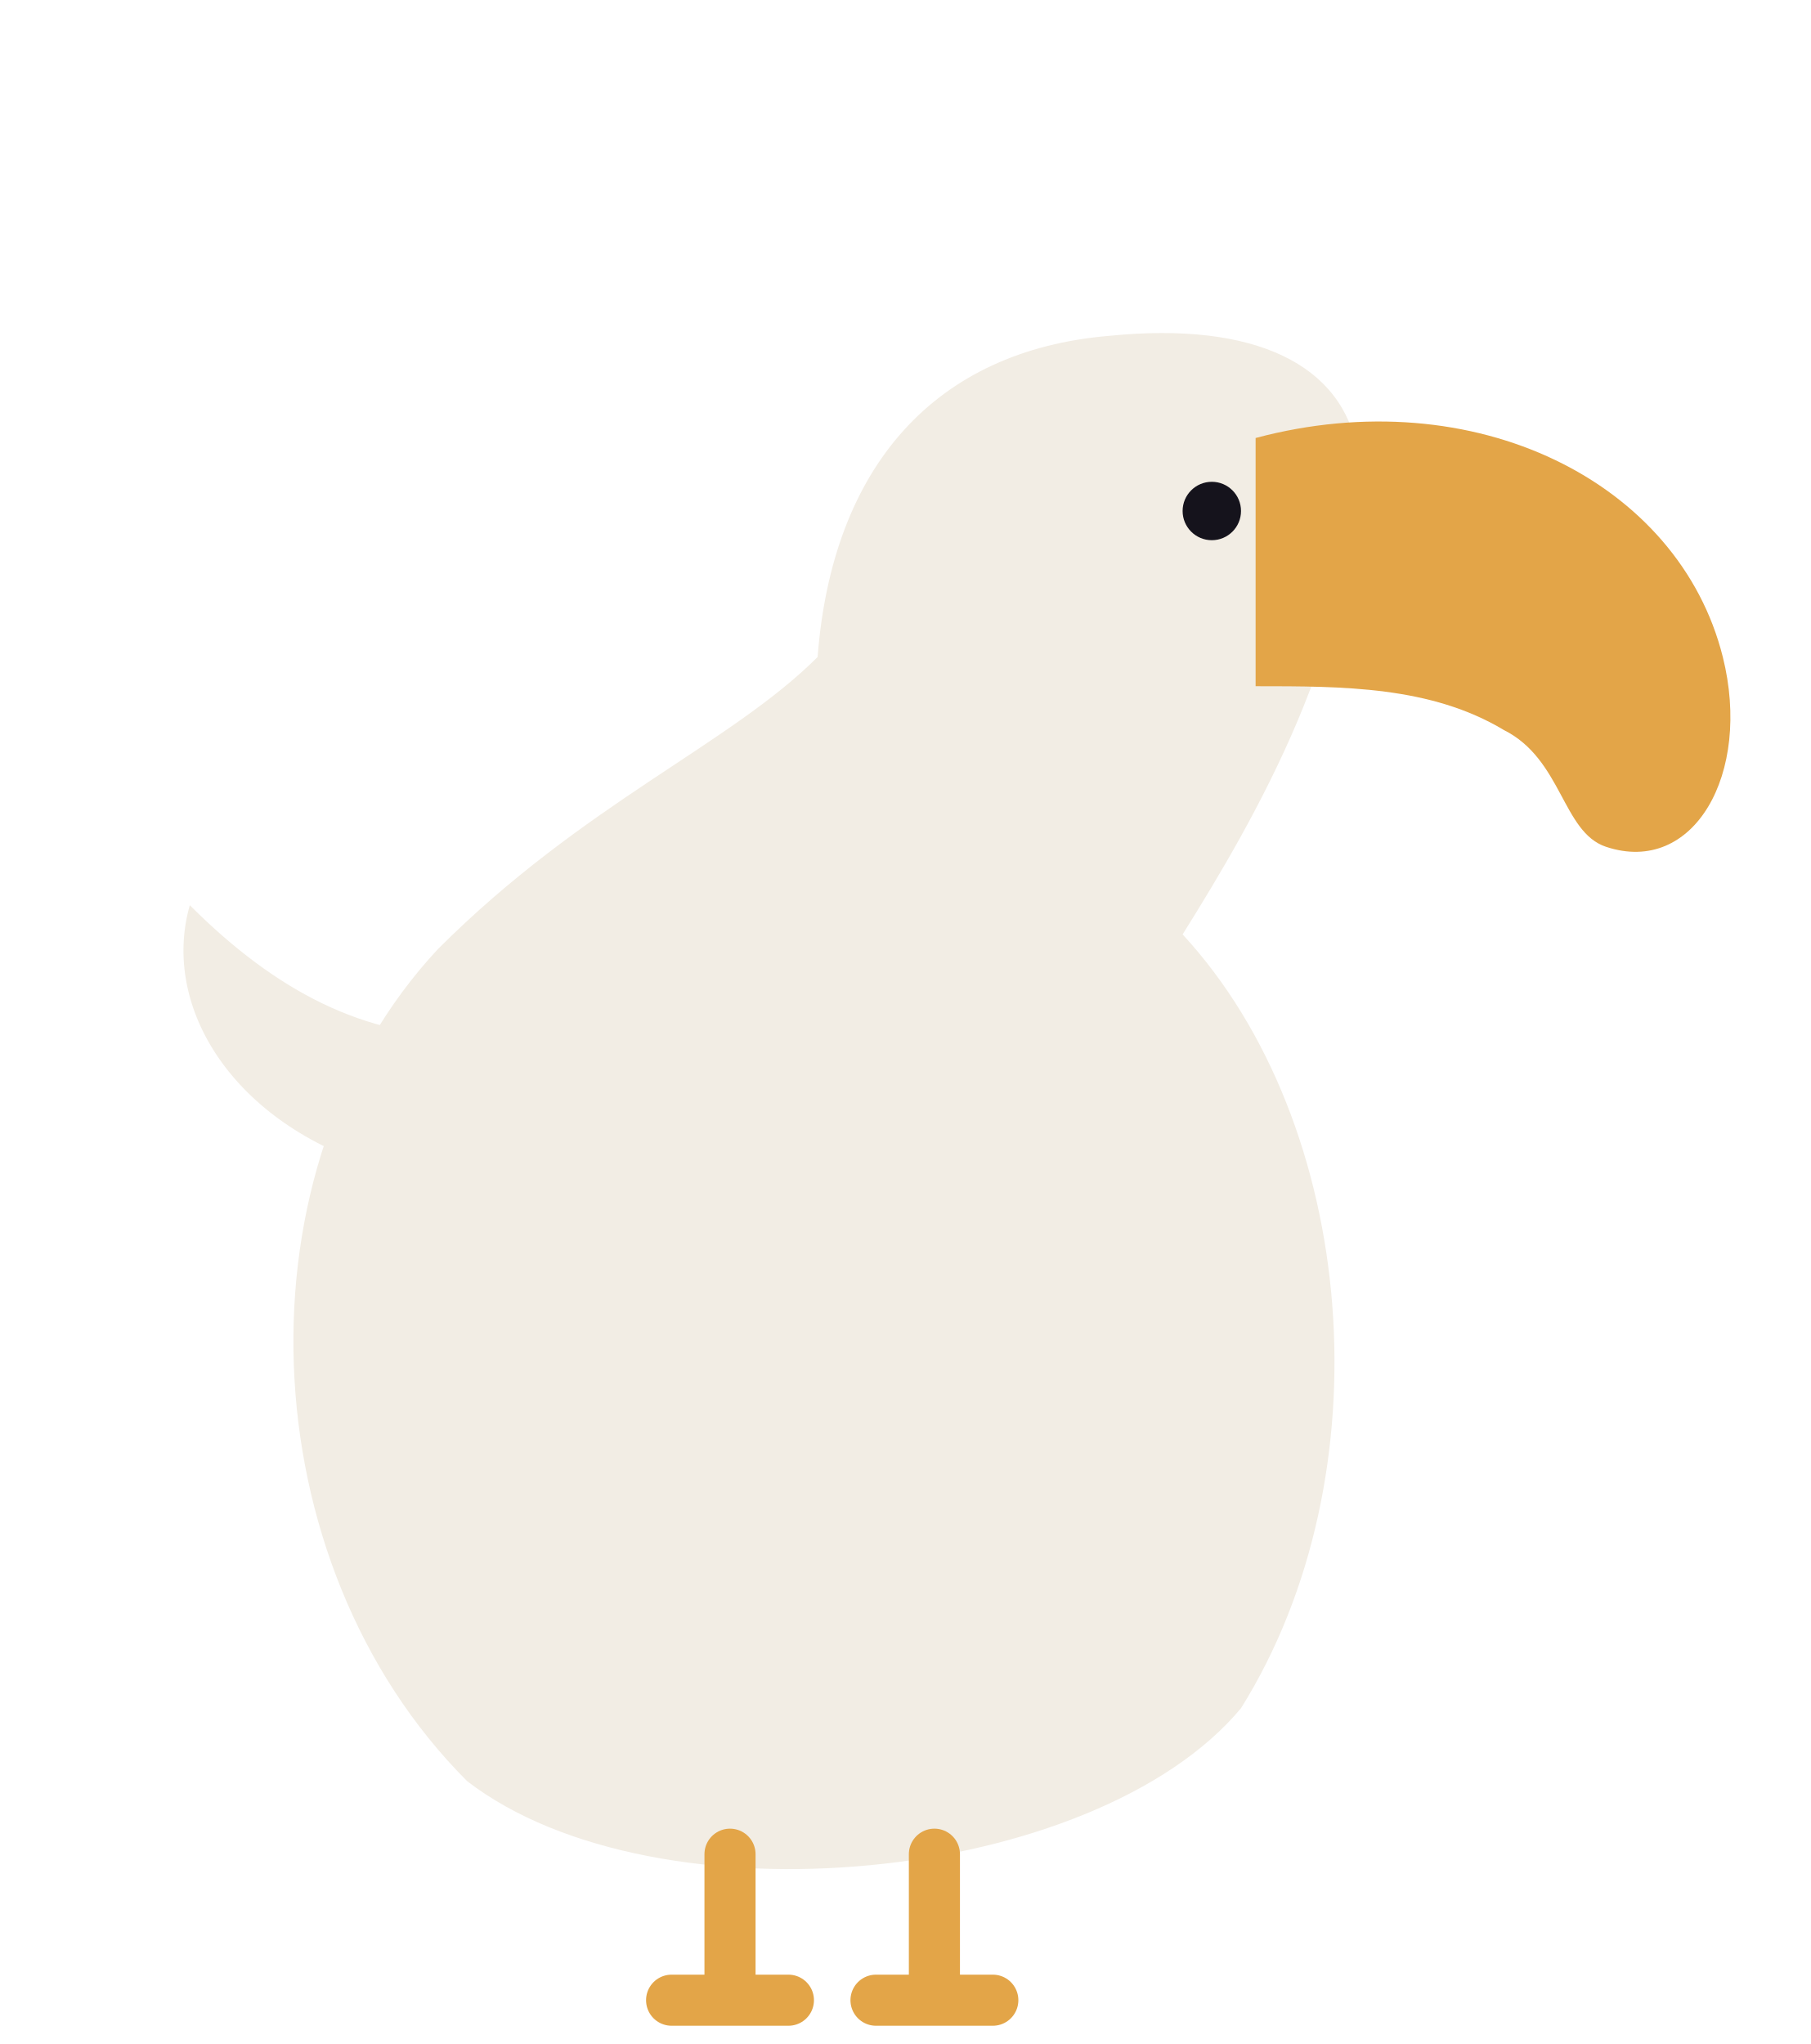
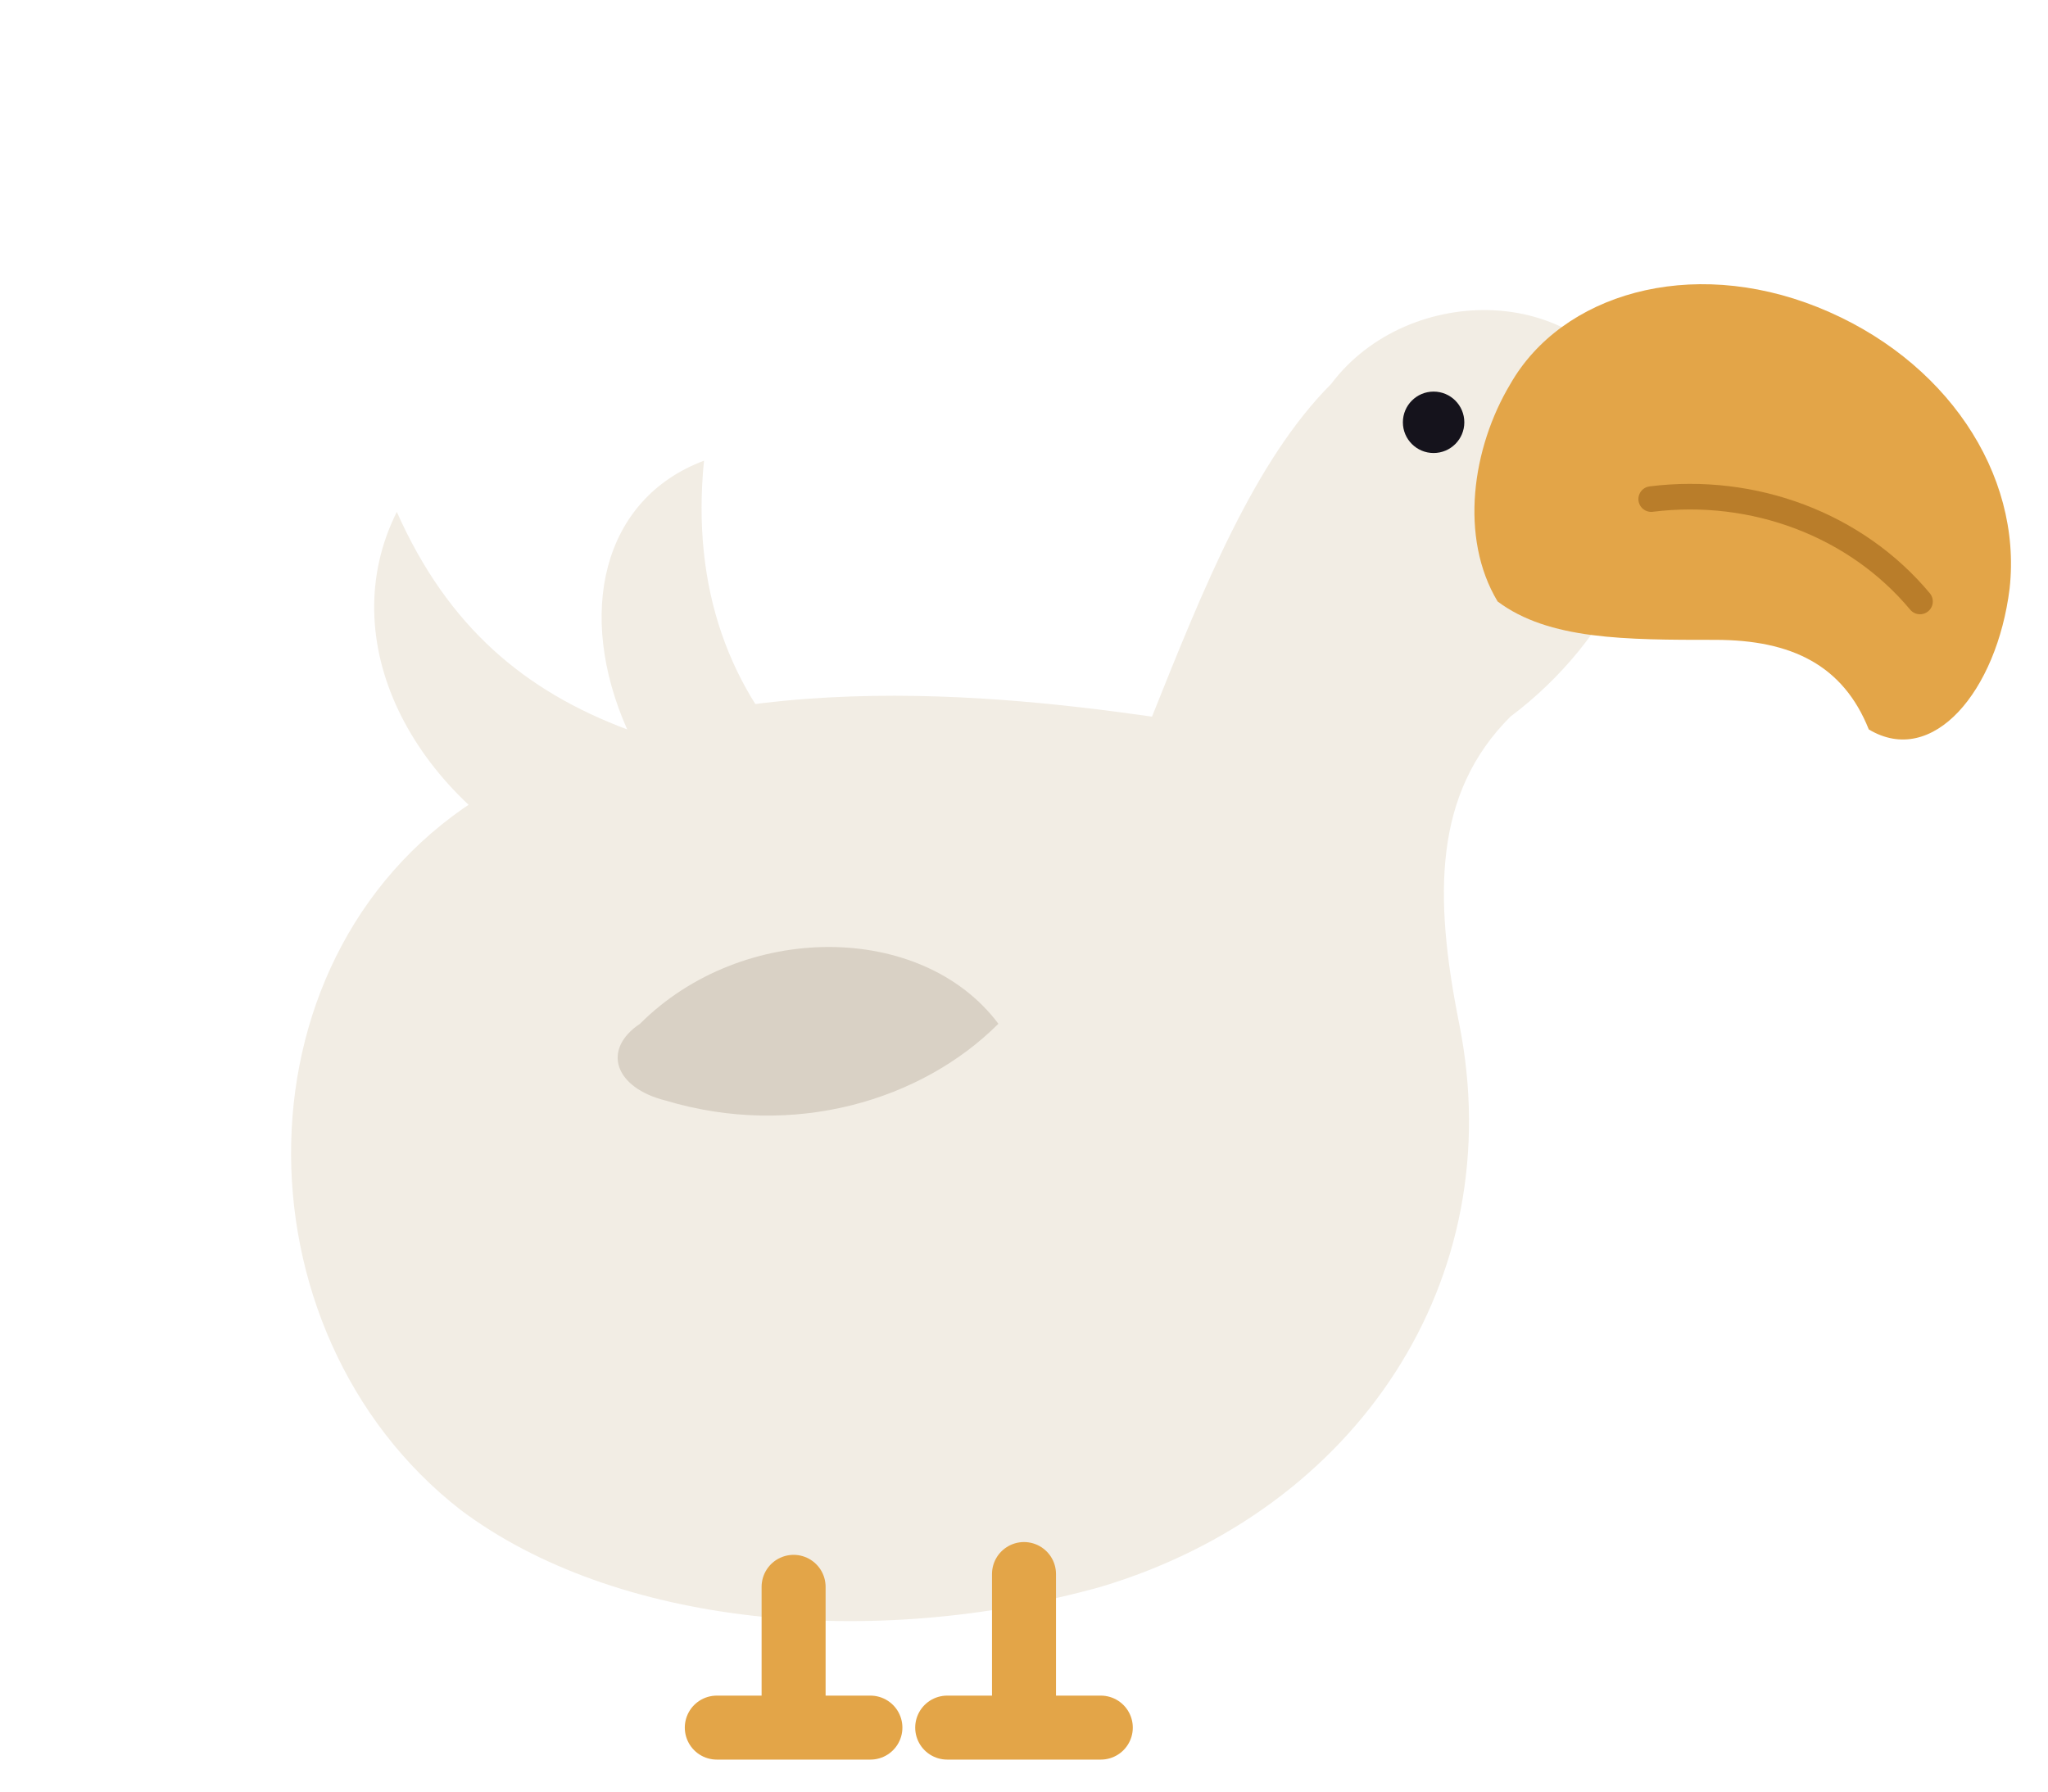
- <svg xmlns="http://www.w3.org/2000/svg" viewBox="0 0 124 140">
-   <path d="M26 80 C16 77 11 69 13 62 C19 68 25 71 32 71 Z" fill="#F2EDE4" />
-   <path d="M32 122 C17 107 16 80 30 65 C40 55 50 51 56 45 C57 32 64 24 76 23 C86 22 92 25 93 31 C93 44 86 56 81 64 C93 77 95 101 85 117 C75 129 45 132 32 122 Z" fill="#F2EDE4" />
-   <path d="M86 30 C101 26 115 33 118 45 C120 53 116 60 110 58 C107 57 107 52 103 50 C98 47 92 47 86 47 Z" fill="#E3A548" />
-   <circle cx="83" cy="35" r="2" fill="#15131C" />
-   <path d="M50 127 L50 137 M64 127 L64 137 M46 137 L54 137 M60 137 L68 137" stroke="#E3A548" stroke-width="3.5" stroke-linecap="round" fill="none" />
+ <svg xmlns="http://www.w3.org/2000/svg" viewBox="0 0 160 140">
+   <path d="M44 68 C32 62 26 50 31 40 C35 49 41 54 49 57 C45 48 47 39 55 36 C54 46 57 54 63 60 Z" fill="#F2EDE4" />
+   <path d="M36 118 C18 104 18 74 38 62 C54 52 76 54 90 56 C94 46 98 36 104 30 C110 22 124 22 128 32 C131 40 126 50 118 56 C112 62 112 70 114 80 C118 100 106 118 86 124 C68 129 48 127 36 118 Z" fill="#F2EDE4" />
+   <path d="M50 80 C58 72 72 72 78 80 C72 86 62 89 52 86 C48 85 47 82 50 80 Z" fill="#D9D1C5" />
+   <path d="M118 30 C122 23 132 20 142 24 C152 28 158 37 157 46 C156 54 151 60 146 57 C144 52 140 50 134 50 C127 50 121 50 117 47 C114 42 115 35 118 30 Z" fill="#E3A548" />
+   <path d="M129 39 C137 38 145 41 150 47" stroke="#B97D2A" stroke-width="2" fill="none" stroke-linecap="round" />
+   <circle cx="112" cy="33" r="2.4" fill="#15131C" />
+   <path d="M62 124 L62 135 M80 123 L80 135 M56 135 L68 135 M74 135 L86 135" stroke="#E3A548" stroke-width="5" stroke-linecap="round" fill="none" />
</svg>
